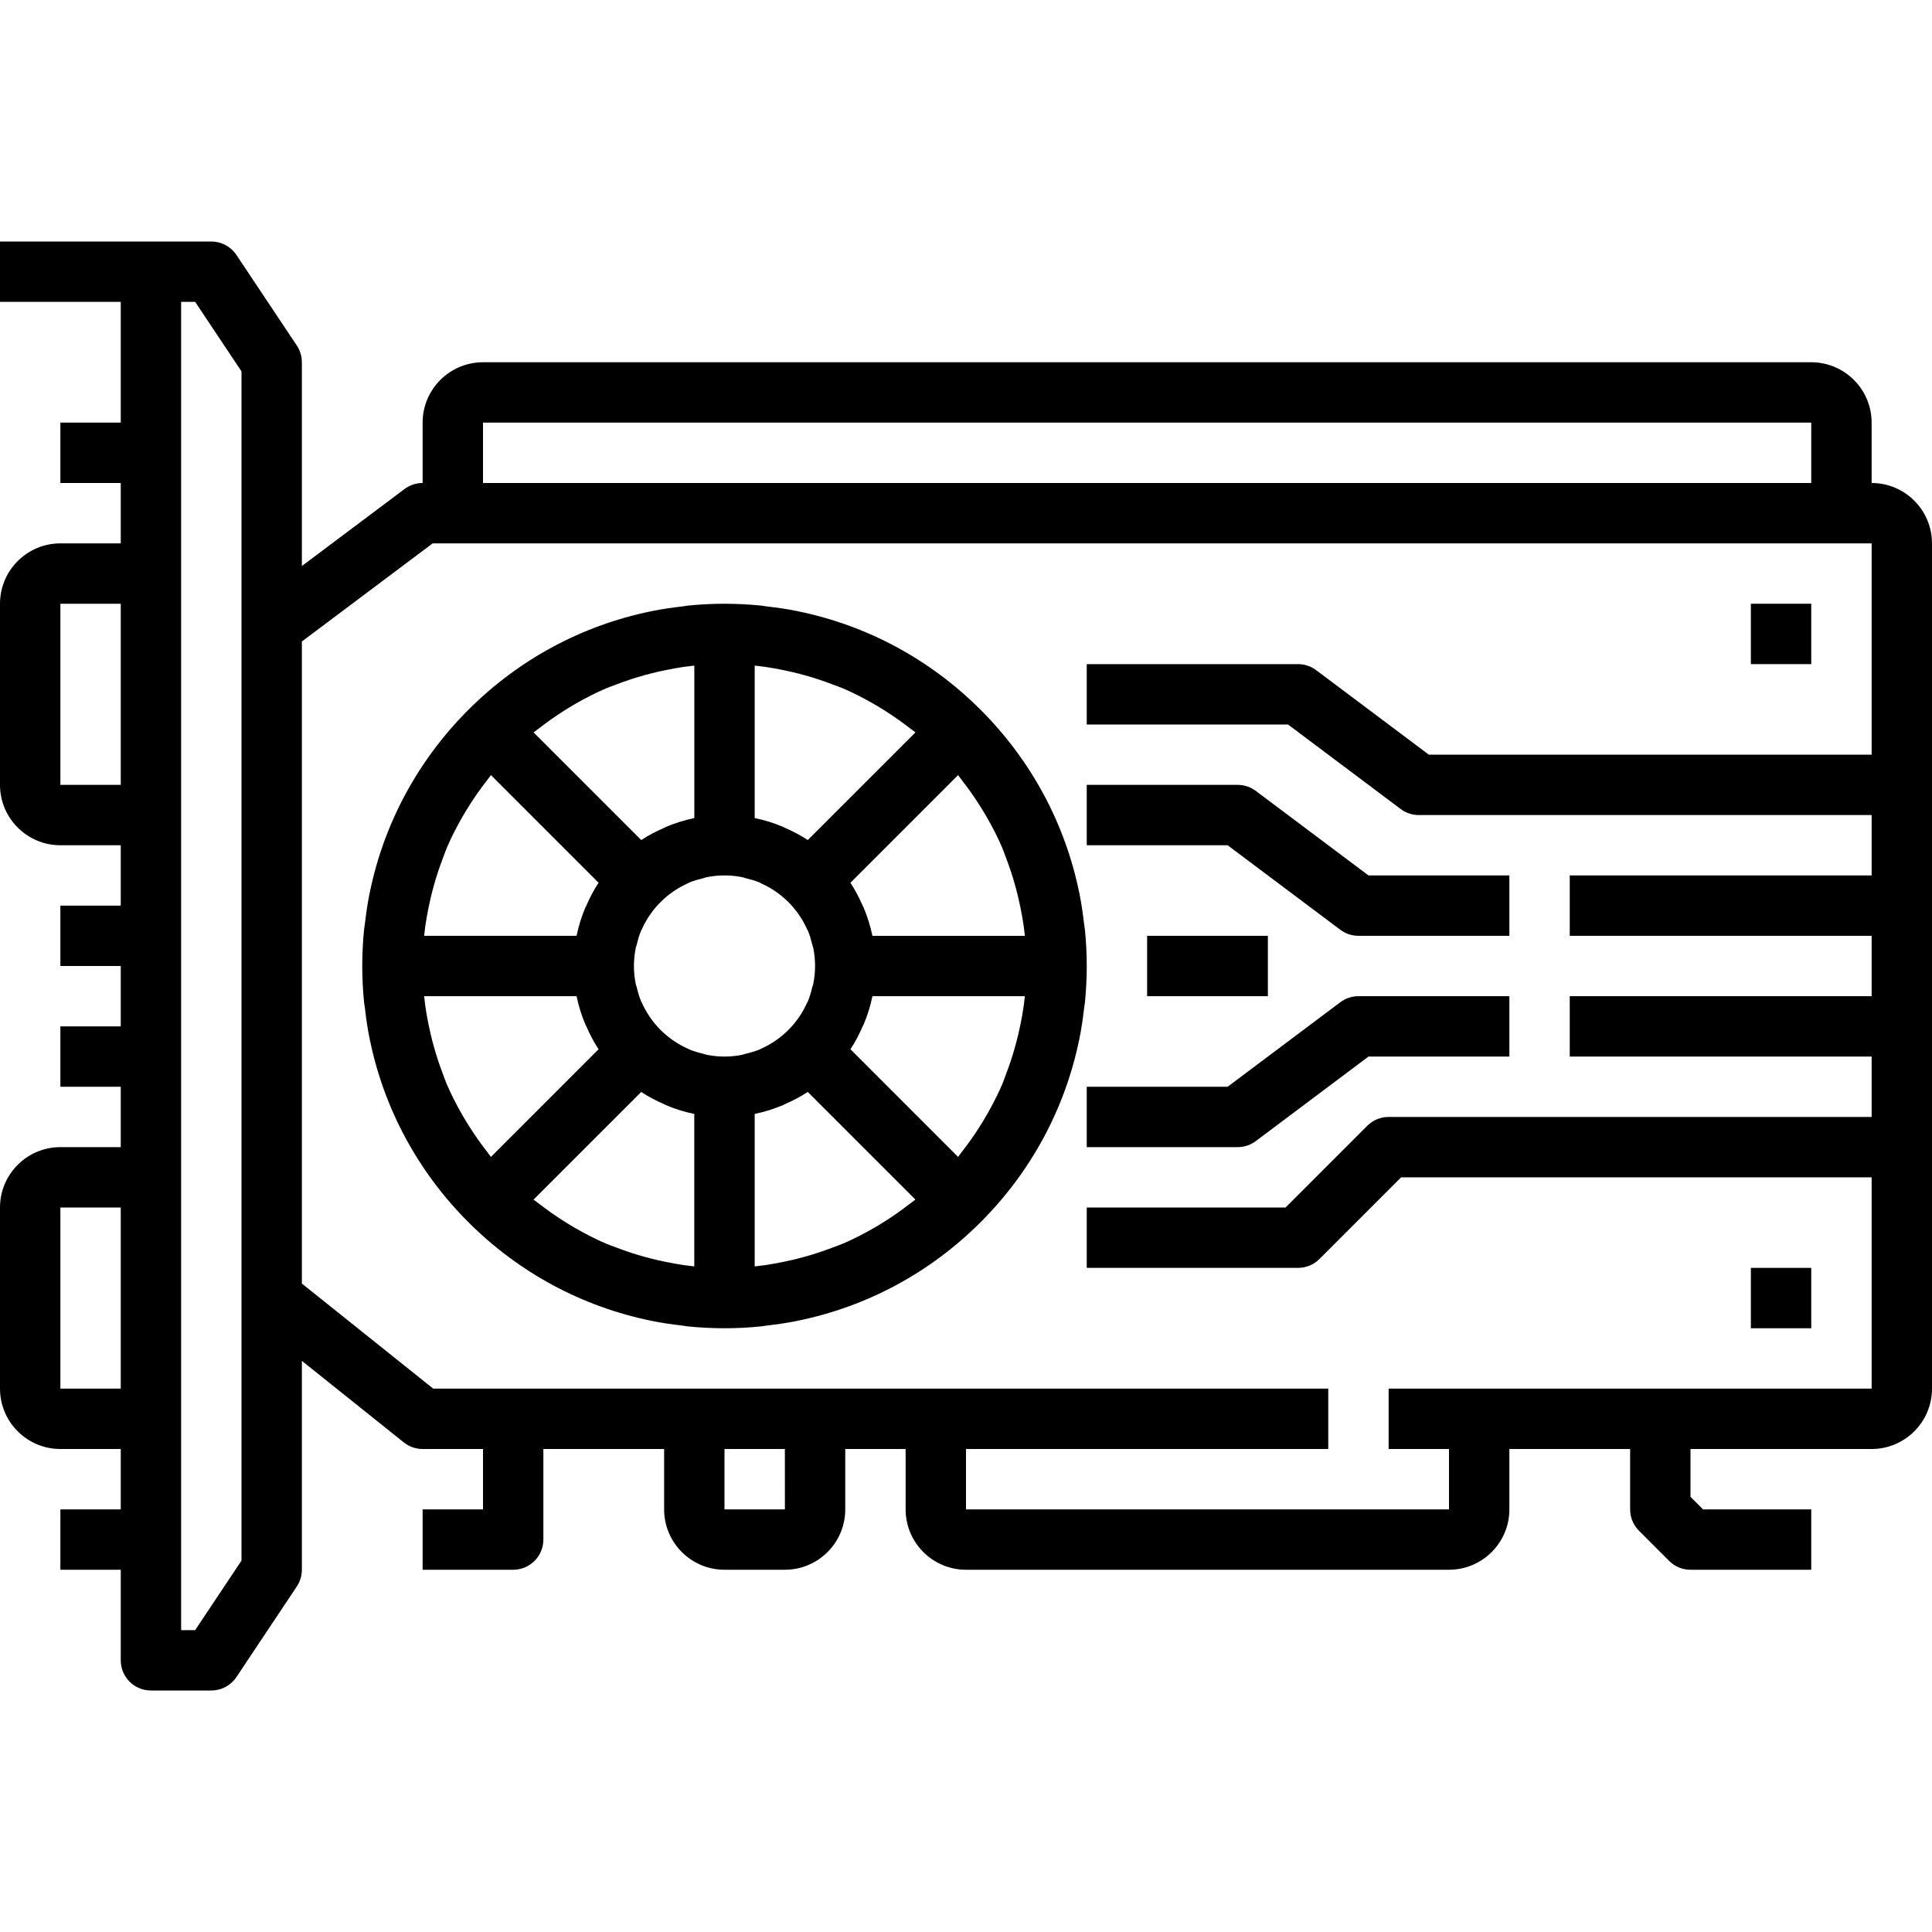
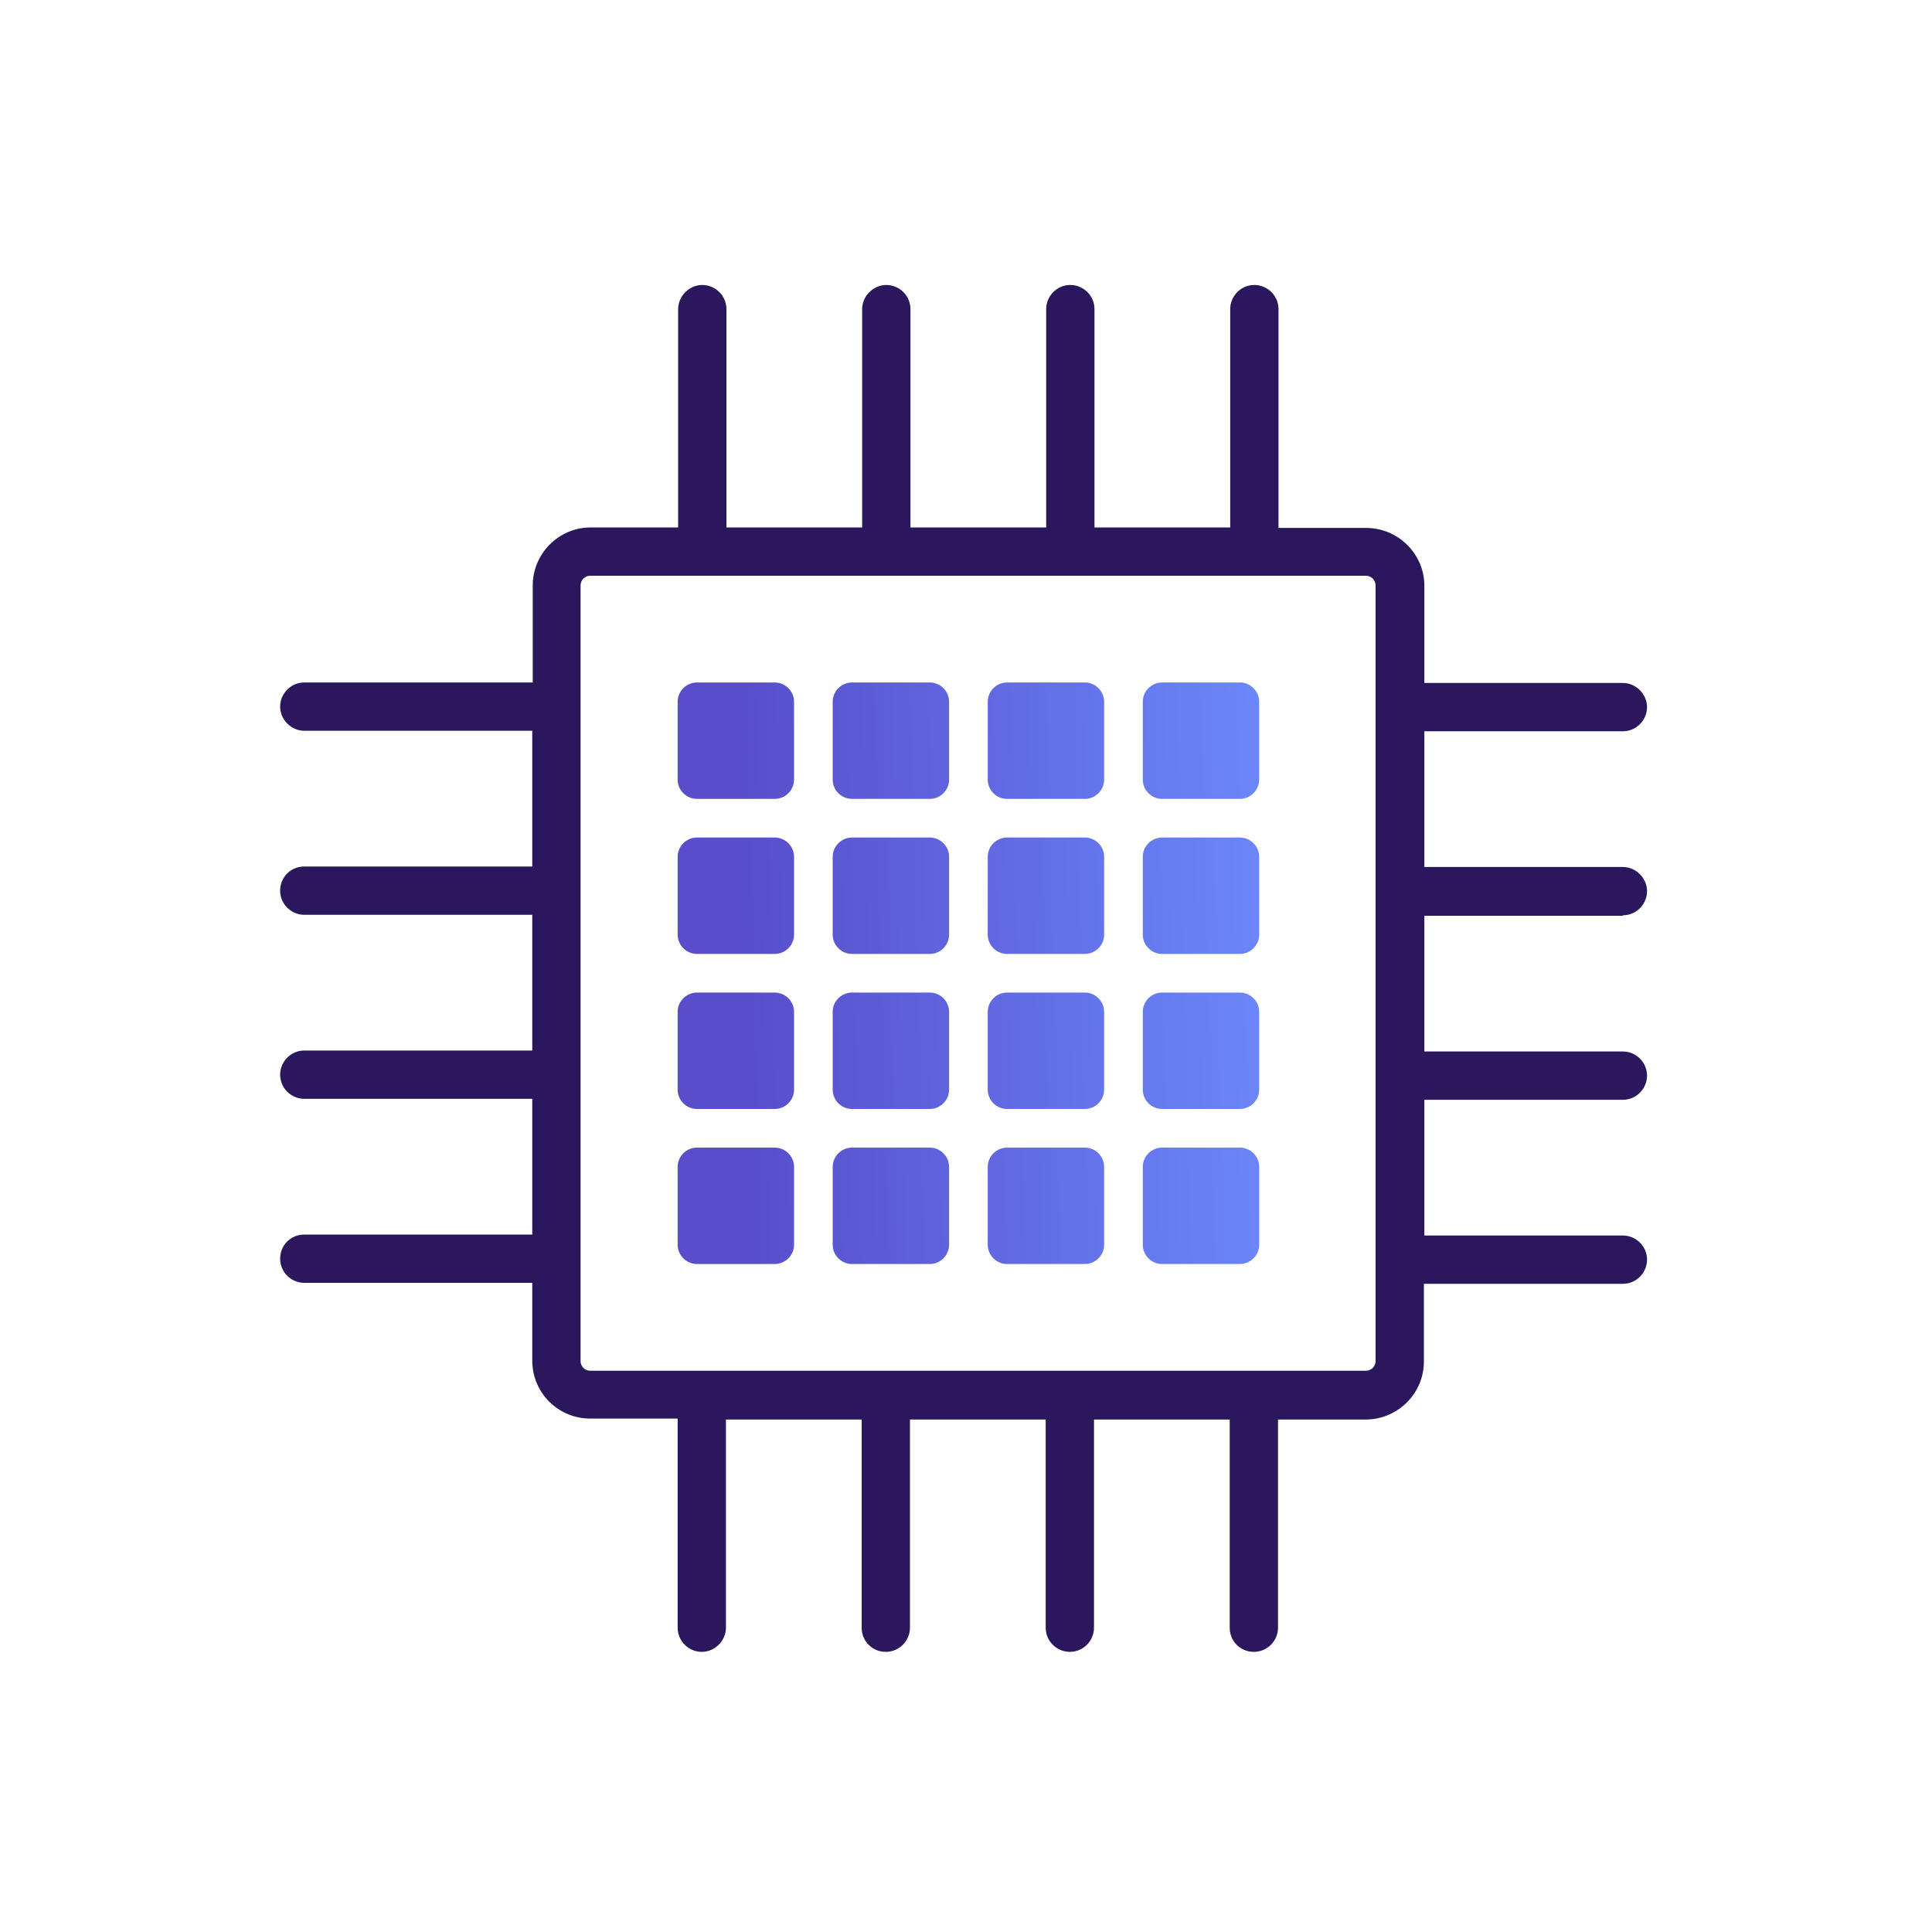
- <svg xmlns="http://www.w3.org/2000/svg" height="512pt" viewBox="0 -64 512 512" width="512pt">
-   <path d="m496 64v-16c0-8.824-7.176-16-16-16h-352c-8.824 0-16 7.176-16 16v16c-1.727 0-3.414.559-4.801 1.602l-27.199 20.398v-54c0-1.574-.473-3.129-1.344-4.441l-16-24c-1.488-2.223-3.984-3.559-6.656-3.559h-56v16h32v32h-16v16h16v16h-16c-8.824 0-16 7.176-16 16v48c0 8.824 7.176 16 16 16h16v16h-16v16h16v16h-16v16h16v16h-16c-8.824 0-16 7.176-16 16v48c0 8.824 7.176 16 16 16h16v16h-16v16h16v24c0 4.414 3.586 8 8 8h16c2.672 0 5.168-1.336 6.656-3.559l16-24c.871-1.32 1.344-2.867 1.344-4.441v-55.359l27 21.598c1.426 1.145 3.184 1.762 5 1.762h16v16h-16v16h24c4.414 0 8-3.586 8-8v-24h32v16c0 8.824 7.176 16 16 16h16c8.824 0 16-7.176 16-16v-16h16v16c0 8.824 7.176 16 16 16h128c8.824 0 16-7.176 16-16v-16h32v16c0 2.121.84 4.16 2.344 5.656l8 8c1.496 1.504 3.527 2.344 5.656 2.344h32v-16h-28.688l-3.312-3.312v-12.688h48c8.824 0 16-7.176 16-16v-224c0-8.824-7.176-16-16-16zm-368-16h352v16h-352zm-112 96v-48h16v48zm0 160v-48h16v48zm48 45.574-12.281 18.426h-3.719v-352h3.719l12.281 18.426zm144.008-13.574h-16.008v-16h16zm159.992-32v16h16v16h-128v-16h96v-16h-237.191l-34.809-27.84v-170.16l34.664-26h381.336v56h-117.336l-29.863-22.398c-1.387-1.043-3.066-1.602-4.801-1.602h-56v16h53.336l29.863 22.398c1.387 1.043 3.066 1.602 4.801 1.602h120v16h-80v16h80v16h-80v16h80v16h-128c-2.129 0-4.16.84-5.656 2.344l-21.656 21.656h-52.688v16h56c2.129 0 4.16-.84 5.656-2.344l21.656-21.656h124.688v56zm0 0" />
-   <path d="m286.047 211.312c.555-2.695.938-5.434 1.258-8.191.055-.465.16-.922.207-1.395.32-3.215.488-6.453.488-9.727s-.168-6.512-.496-9.727c-.047-.473-.152-.922-.207-1.395-.32-2.75-.703-5.496-1.258-8.191-.016-.062-.031-.129-.047-.199-3.734-18.199-12.672-34.938-26.113-48.375-13.445-13.441-30.176-22.379-48.375-26.113-.062-.016-.129-.031-.199-.047-2.695-.555-5.434-.938-8.191-1.258-.465-.055-.922-.16-1.395-.207-3.207-.32-6.445-.488-9.719-.488s-6.512.168-9.727.496c-.473.047-.922.152-1.395.207-2.75.32-5.496.703-8.191 1.258-.062.016-.129.031-.199.047-18.199 3.734-34.938 12.672-48.375 26.113-13.441 13.445-22.379 30.176-26.113 48.375-.016.062-.031.129-.047.199-.555 2.695-.938 5.434-1.258 8.191-.055.465-.16.922-.207 1.395-.32 3.207-.488 6.445-.488 9.719s.168 6.512.496 9.727c.047.473.152.922.207 1.395.32 2.75.703 5.496 1.258 8.191.016.062.031.129.047.199 3.734 18.199 12.672 34.938 26.113 48.375 13.445 13.441 30.176 22.379 48.375 26.113.062.016.129.031.199.047 2.695.555 5.434.938 8.191 1.258.465.055.922.16 1.395.207 3.207.32 6.445.488 9.719.488s6.512-.168 9.727-.496c.473-.047.922-.152 1.395-.207 2.75-.32 5.496-.703 8.191-1.258.062-.016.129-.031.199-.047 18.199-3.734 34.938-12.672 48.375-26.113 13.441-13.445 22.379-30.176 26.113-48.375.016-.062.031-.129.047-.191zm-16.191-1.207c-.246 1.062-.527 2.117-.816 3.168-.695 2.527-1.52 5.008-2.453 7.445-.328.855-.609 1.738-.969 2.578-1.191 2.801-2.602 5.512-4.113 8.168-.633 1.109-1.305 2.191-1.992 3.27-1.367 2.152-2.84 4.25-4.422 6.273-.41.52-.77 1.07-1.188 1.586l-28.527-28.531c1.289-1.941 2.344-4.008 3.266-6.125.062-.145.152-.266.215-.402 1.023-2.422 1.824-4.934 2.344-7.535h40.395c0 .039 0 .078-.008.121-.34 3.383-.969 6.703-1.73 9.984zm-35.113 49.406c-1.078.688-2.168 1.359-3.277 1.992-2.633 1.496-5.32 2.895-8.098 4.082-.879.375-1.793.672-2.688 1.016-2.414.926-4.879 1.75-7.383 2.438-1.066.297-2.129.578-3.199.824-3.281.754-6.594 1.395-9.977 1.73-.043.008-.082 0-.121.008v-40.402c2.594-.527 5.113-1.328 7.535-2.344.145-.055.266-.152.402-.215 2.117-.922 4.184-1.977 6.125-3.266l28.531 28.527c-.516.418-1.066.777-1.586 1.188-2.023 1.582-4.121 3.055-6.266 4.422zm-50.863 12.082c-3.383-.336-6.695-.977-9.977-1.73-1.078-.246-2.141-.527-3.199-.824-2.504-.688-4.969-1.512-7.383-2.438-.895-.344-1.809-.641-2.688-1.016-2.777-1.188-5.465-2.578-8.098-4.082-1.109-.633-2.199-1.312-3.277-1.992-2.152-1.367-4.242-2.84-6.273-4.414-.52-.41-1.074-.77-1.586-1.188l28.531-28.527c1.941 1.289 4.008 2.344 6.125 3.266.145.062.266.152.402.215 2.422 1.023 4.934 1.824 7.535 2.344v40.395c-.031-.008-.07-.008-.113-.008zm-65.465-48.227c-.375-.879-.672-1.793-1.016-2.688-.926-2.414-1.75-4.879-2.438-7.383-.297-1.066-.578-2.129-.824-3.199-.754-3.281-1.395-6.594-1.73-9.977-.008-.043 0-.082-.008-.121h40.402c.527 2.594 1.328 5.113 2.344 7.535.055.145.152.266.215.402.922 2.117 1.977 4.184 3.266 6.125l-28.527 28.531c-.418-.516-.777-1.066-1.188-1.586-1.582-2.023-3.047-4.121-4.414-6.273-.688-1.078-1.359-2.168-1.992-3.277-1.504-2.625-2.895-5.312-4.09-8.09zm-4.27-49.457c.246-1.078.527-2.141.824-3.199.688-2.504 1.512-4.969 2.438-7.383.348-.895.641-1.809 1.02-2.688 1.184-2.777 2.574-5.465 4.078-8.098.633-1.109 1.312-2.199 1.992-3.277 1.367-2.152 2.84-4.242 4.414-6.273.41-.52.77-1.07 1.188-1.586l28.527 28.531c-1.289 1.941-2.344 4.008-3.266 6.125-.062.145-.152.266-.215.402-1.023 2.422-1.824 4.941-2.344 7.535h-40.395c0-.039 0-.078.008-.121.34-3.383.969-6.695 1.73-9.969zm35.113-49.422c1.078-.688 2.168-1.359 3.277-1.992 2.633-1.496 5.32-2.895 8.098-4.082.879-.375 1.793-.672 2.688-1.016 2.414-.926 4.879-1.75 7.383-2.438 1.066-.297 2.129-.578 3.199-.824 3.281-.754 6.594-1.395 9.977-1.73.043-.008.082 0 .121-.008v40.402c-2.594.527-5.113 1.328-7.535 2.344-.145.055-.266.152-.402.215-2.117.922-4.184 1.977-6.125 3.266l-28.531-28.527c.516-.418 1.066-.777 1.586-1.188 2.023-1.582 4.121-3.055 6.266-4.422zm50.863-12.082c3.383.336 6.695.977 9.977 1.73 1.078.246 2.141.527 3.199.824 2.504.688 4.969 1.512 7.383 2.438.895.344 1.809.641 2.688 1.016 2.777 1.188 5.465 2.578 8.098 4.082 1.109.633 2.199 1.312 3.277 1.992 2.152 1.367 4.242 2.84 6.273 4.414.52.41 1.074.77 1.586 1.188l-28.531 28.527c-1.941-1.289-4.008-2.344-6.125-3.266-.145-.062-.266-.152-.402-.215-2.43-1.016-4.949-1.816-7.543-2.336v-40.395zm65.496 48.297c.359.84.641 1.723.969 2.578.934 2.438 1.766 4.918 2.453 7.445.289 1.051.57 2.105.816 3.168.762 3.281 1.391 6.602 1.738 9.992 0 .043 0 .082.008.121h-40.402c-.527-2.594-1.328-5.113-2.344-7.535-.055-.145-.152-.266-.215-.402-.922-2.117-1.977-4.184-3.266-6.125l28.527-28.531c.418.516.777 1.066 1.188 1.586 1.582 2.023 3.055 4.121 4.422 6.273.68 1.078 1.352 2.16 1.992 3.27 1.512 2.648 2.922 5.352 4.113 8.16zm-64.297 53.41c-1.176.496-2.426.84-3.688 1.145-.289.07-.555.191-.84.254-1.547.32-3.152.488-4.793.488s-3.246-.168-4.801-.488c-.297-.055-.559-.184-.848-.254-1.254-.305-2.504-.648-3.672-1.145-.121-.051-.215-.129-.336-.176-5.473-2.418-9.863-6.809-12.281-12.281-.047-.113-.125-.215-.176-.336-.496-1.168-.84-2.418-1.145-3.672-.07-.289-.199-.559-.254-.848-.32-1.555-.488-3.16-.488-4.801s.168-3.246.488-4.801c.055-.289.184-.551.254-.84.305-1.262.648-2.512 1.145-3.688.059-.129.137-.238.191-.359 2.418-5.441 6.777-9.809 12.211-12.223.137-.066.254-.152.391-.211 1.168-.496 2.41-.832 3.664-1.137.297-.07.566-.199.863-.262 1.547-.312 3.152-.48 4.793-.48s3.246.168 4.801.488c.289.055.559.184.848.254 1.254.305 2.504.648 3.672 1.145.145.066.273.16.414.227 5.402 2.414 9.746 6.75 12.16 12.16.066.141.16.27.227.414.496 1.168.832 2.418 1.145 3.672.07.289.199.562.254.848.312 1.547.48 3.152.48 4.793s-.168 3.246-.488 4.801c-.062.297-.191.566-.266.863-.301 1.258-.645 2.496-1.133 3.664-.059.137-.152.258-.211.391-2.414 5.434-6.781 9.801-12.223 12.211-.121.047-.23.133-.359.184zm0 0" />
-   <path d="m355.199 182.398c1.387 1.043 3.066 1.602 4.801 1.602h40v-16h-37.336l-29.863-22.398c-1.387-1.043-3.066-1.602-4.801-1.602h-40v16h37.336zm0 0" />
-   <path d="m355.199 201.602-29.863 22.398h-37.336v16h40c1.734 0 3.414-.559 4.801-1.602l29.863-22.398h37.336v-16h-40c-1.734 0-3.414.559-4.801 1.602zm0 0" />
-   <path d="m304 184h32v16h-32zm0 0" />
-   <path d="m464 96h16v16h-16zm0 0" />
-   <path d="m464 272h16v16h-16zm0 0" />
+ <svg xmlns="http://www.w3.org/2000/svg" version="1.1" id="Layer_1" x="0px" y="0px" viewBox="0 0 400 400" style="enable-background:new 0 0 400 400;" xml:space="preserve">
+   <style type="text/css">
+ 	.st0{fill-rule:evenodd;clip-rule:evenodd;fill:url(#SVGID_1_);}
+ 	.st1{fill-rule:evenodd;clip-rule:evenodd;fill:#2B175C;}
+ </style>
+   <linearGradient id="SVGID_1_" gradientUnits="userSpaceOnUse" x1="153.357" y1="197.294" x2="271.746" y2="200.313" gradientTransform="matrix(1 0 0 -1 0 400)">
+     <stop offset="0" style="stop-color:#584DCB" />
+     <stop offset="1" style="stop-color:#6C8CFE" />
+   </linearGradient>
+   <path class="st0" d="M144.3,141.3c-2.2,0-4,1.8-4,4v16.1c0,2.2,1.8,4,4,4h16.1c2.2,0,4-1.8,4-4v-16.1c0-2.2-1.8-4-4-4H144.3z   M144.3,173.4c-2.2,0-4,1.8-4,4v16.1c0,2.2,1.8,4,4,4h16.1c2.2,0,4-1.8,4-4v-16.1c0-2.2-1.8-4-4-4H144.3z M140.3,209.5  c0-2.2,1.8-4,4-4h16.1c2.2,0,4,1.8,4,4v16.1c0,2.2-1.8,4-4,4h-16.1c-2.2,0-4-1.8-4-4V209.5z M144.3,237.6c-2.2,0-4,1.8-4,4v16.1  c0,2.2,1.8,4,4,4h16.1c2.2,0,4-1.8,4-4v-16.1c0-2.2-1.8-4-4-4H144.3z M172.4,145.3c0-2.2,1.8-4,4-4h16.1c2.2,0,4,1.8,4,4v16.1  c0,2.2-1.8,4-4,4h-16.1c-2.2,0-4-1.8-4-4V145.3z M176.4,173.4c-2.2,0-4,1.8-4,4v16.1c0,2.2,1.8,4,4,4h16.1c2.2,0,4-1.8,4-4v-16.1  c0-2.2-1.8-4-4-4H176.4z M172.4,209.5c0-2.2,1.8-4,4-4h16.1c2.2,0,4,1.8,4,4v16.1c0,2.2-1.8,4-4,4h-16.1c-2.2,0-4-1.8-4-4V209.5z   M176.4,237.6c-2.2,0-4,1.8-4,4v16.1c0,2.2,1.8,4,4,4h16.1c2.2,0,4-1.8,4-4v-16.1c0-2.2-1.8-4-4-4H176.4z M204.5,145.3  c0-2.2,1.8-4,4-4h16.1c2.2,0,4,1.8,4,4v16.1c0,2.2-1.8,4-4,4h-16.1c-2.2,0-4-1.8-4-4V145.3z M208.5,173.4c-2.2,0-4,1.8-4,4v16.1  c0,2.2,1.8,4,4,4h16.1c2.2,0,4-1.8,4-4v-16.1c0-2.2-1.8-4-4-4H208.5z M204.5,209.5c0-2.2,1.8-4,4-4h16.1c2.2,0,4,1.8,4,4v16.1  c0,2.2-1.8,4-4,4h-16.1c-2.2,0-4-1.8-4-4V209.5z M208.5,237.6c-2.2,0-4,1.8-4,4v16.1c0,2.2,1.8,4,4,4h16.1c2.2,0,4-1.8,4-4v-16.1  c0-2.2-1.8-4-4-4H208.5z M236.6,145.3c0-2.2,1.8-4,4-4h16.1c2.2,0,4,1.8,4,4v16.1c0,2.2-1.8,4-4,4h-16.1c-2.2,0-4-1.8-4-4V145.3z   M240.6,173.4c-2.2,0-4,1.8-4,4v16.1c0,2.2,1.8,4,4,4h16.1c2.2,0,4-1.8,4-4v-16.1c0-2.2-1.8-4-4-4H240.6z M236.6,209.5  c0-2.2,1.8-4,4-4h16.1c2.2,0,4,1.8,4,4v16.1c0,2.2-1.8,4-4,4h-16.1c-2.2,0-4-1.8-4-4V209.5z M240.6,237.6c-2.2,0-4,1.8-4,4v16.1  c0,2.2,1.8,4,4,4h16.1c2.2,0,4-1.8,4-4v-16.1c0-2.2-1.8-4-4-4H240.6z" />
+   <path class="st1" d="M336,189.5c2.8,0,5-2.3,5-5s-2.3-5-5-5h-41.1v-28.1H336c2.8,0,5-2.3,5-5s-2.3-5-5-5h-41.1v-20.1  c0-6.6-5.4-12-12.1-12h-18.1V64c0-2.8-2.3-5-5-5c-2.8,0-5,2.3-5,5v45.2h-28.1V64c0-2.8-2.3-5-5-5c-2.8,0-5,2.3-5,5v45.2h-28.1V64  c0-2.8-2.3-5-5-5s-5,2.3-5,5v45.2h-28.1V64c0-2.8-2.3-5-5-5s-5,2.3-5,5v45.2h-18.1c-6.6,0-12,5.4-12,12v20.1H63c-2.8,0-5,2.3-5,5  s2.3,5,5,5h47.2v28.1H63c-2.8,0-5,2.2-5,5s2.3,5,5,5h47.2v28.1H63c-2.8,0-5,2.3-5,5c0,2.8,2.3,5,5,5h47.2v28.1H63c-2.8,0-5,2.2-5,5  c0,2.8,2.3,5,5,5h47.2v16.1c0,6.7,5.4,12,12,12h18.1V337c0,2.8,2.3,5,5,5s5-2.3,5-5v-43.1h28.1V337c0,2.8,2.2,5,5,5s5-2.3,5-5v-43.1  h28.1V337c0,2.8,2.3,5,5,5c2.8,0,5-2.3,5-5v-43.1h28.1V337c0,2.8,2.2,5,5,5c2.8,0,5-2.3,5-5v-43.1h18.1c6.7,0,12.1-5.4,12.1-12  v-16.1H336c2.8,0,5-2.3,5-5c0-2.8-2.3-5-5-5h-41.1v-28.1H336c2.8,0,5-2.3,5-5c0-2.8-2.3-5-5-5h-41.1v-28.1H336z M284.8,281.8  c0,1.1-0.9,2-2,2H122.2c-1.1,0-2-0.9-2-2V121.2c0-1.1,0.9-2,2-2h160.6c1.1,0,2,0.9,2,2V281.8z" />
</svg>
